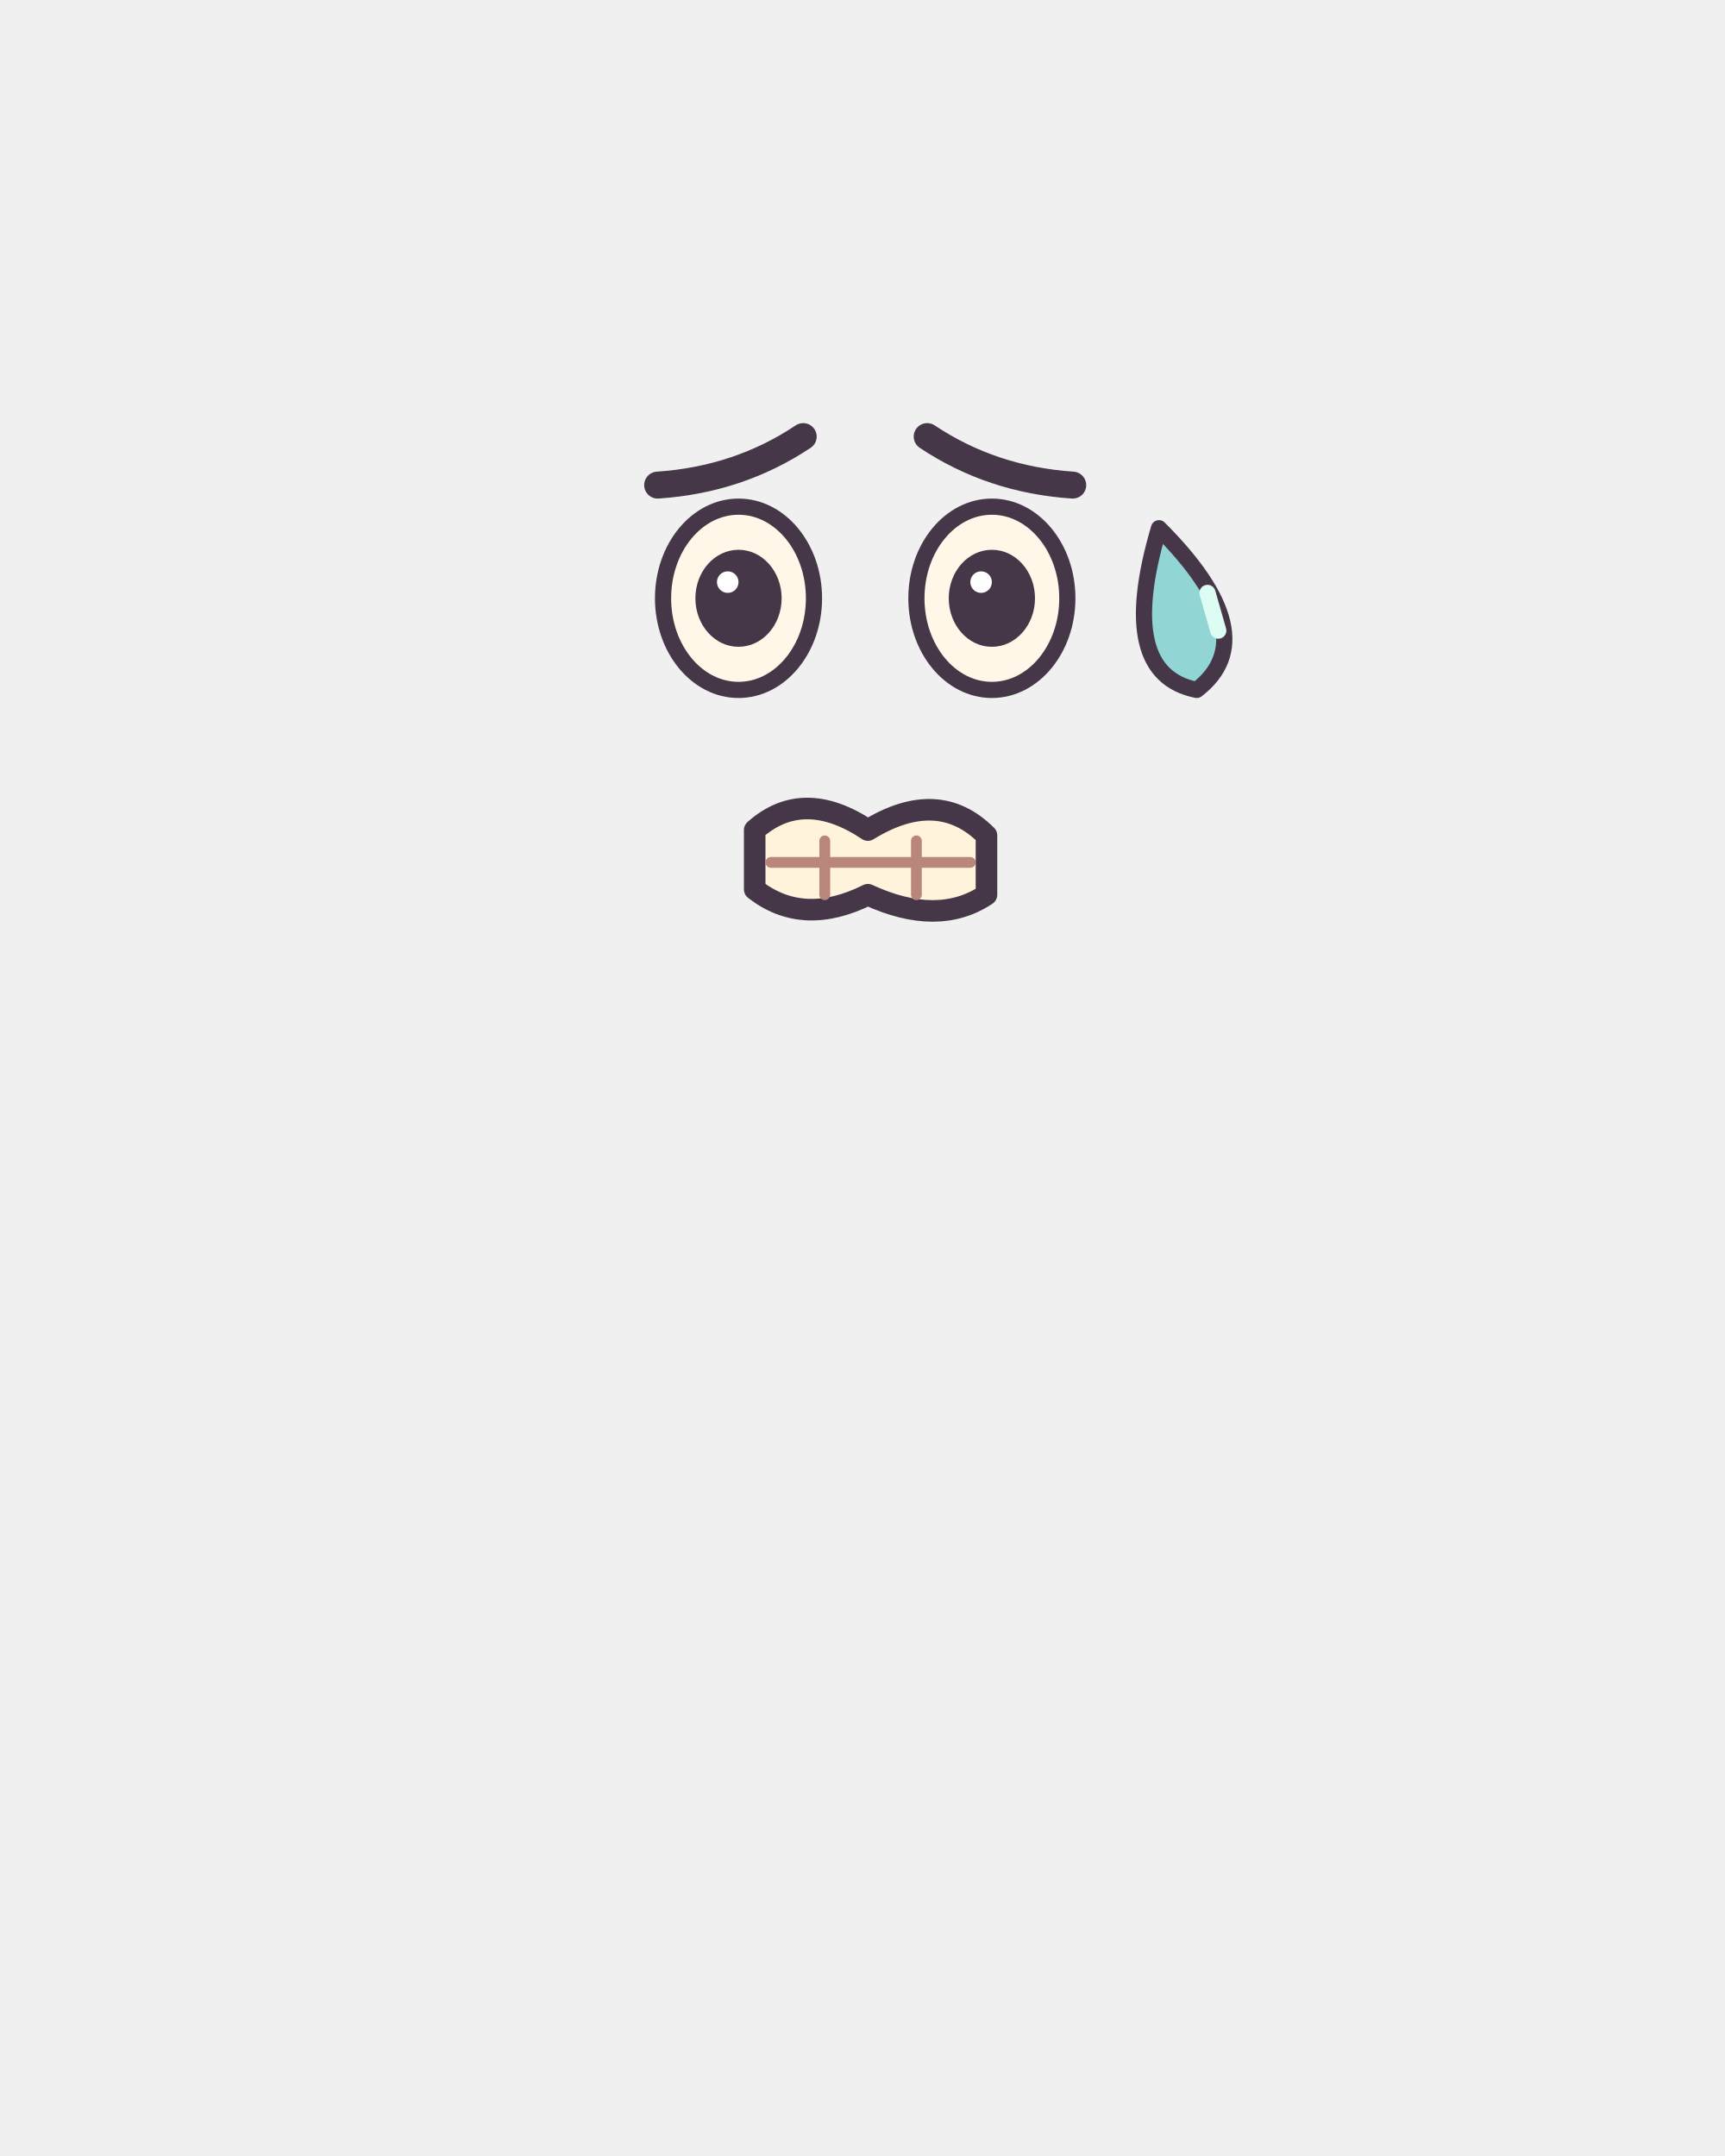
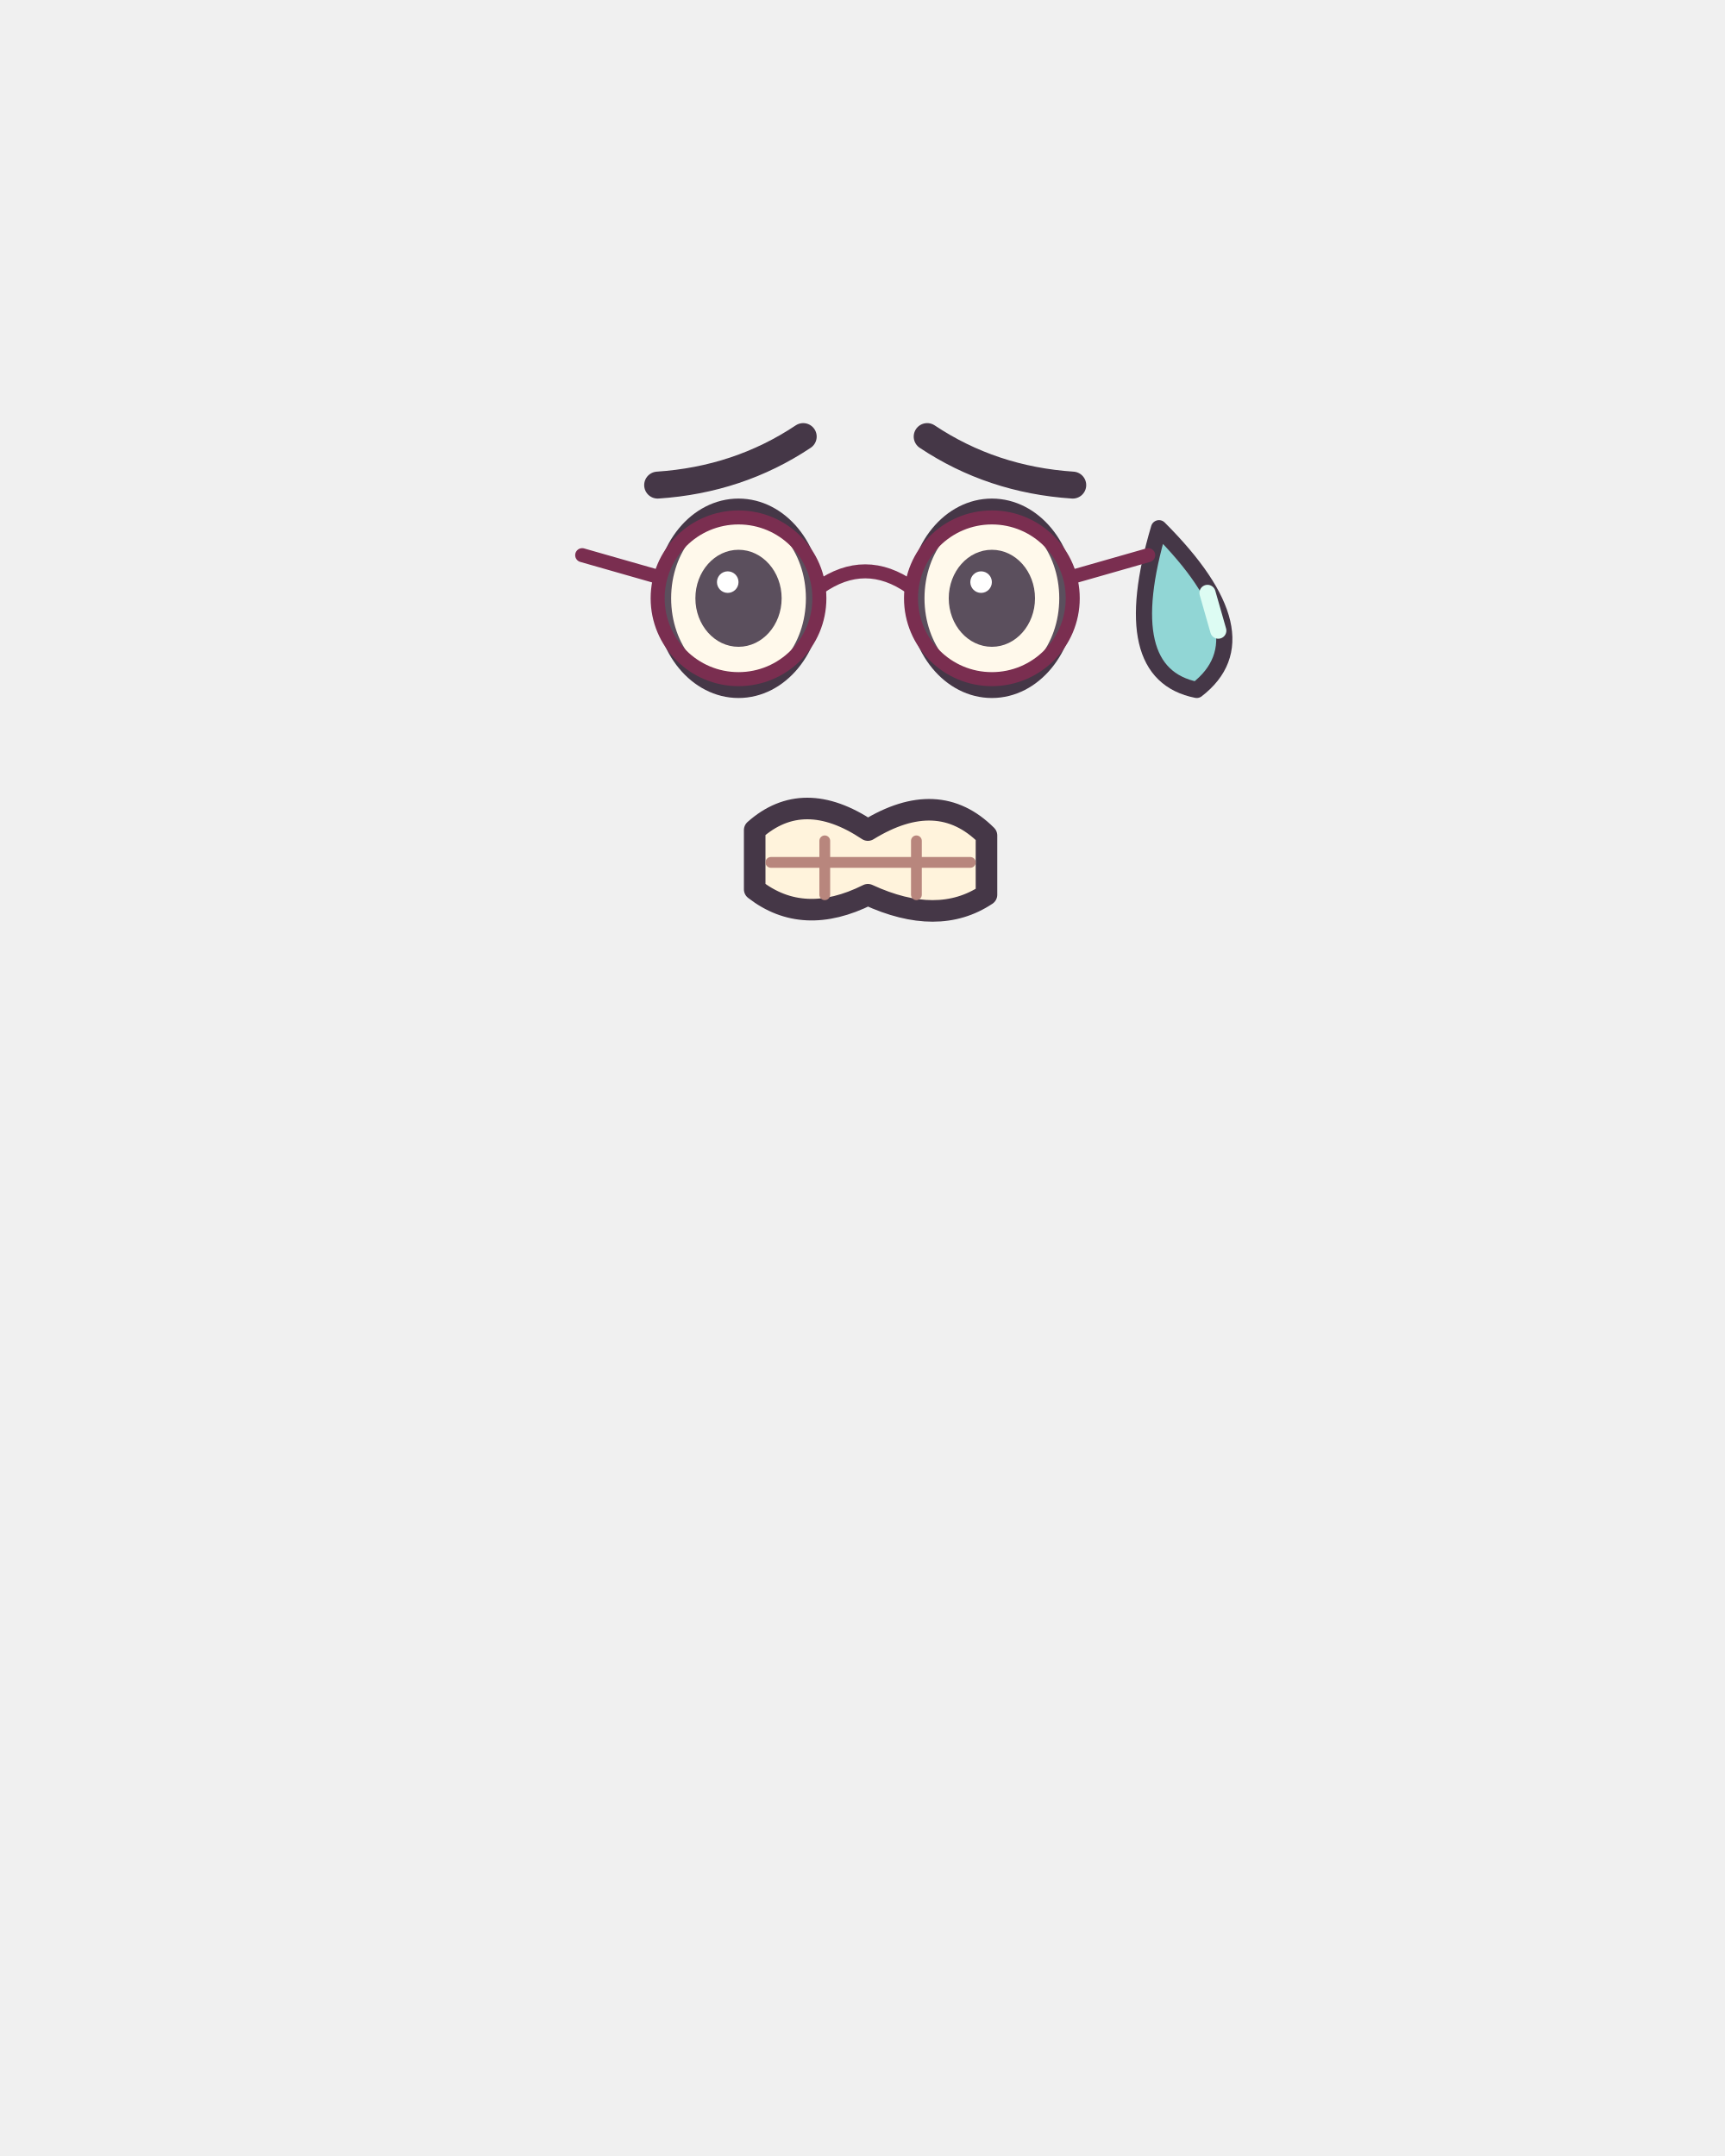
<svg xmlns="http://www.w3.org/2000/svg" width="320" height="400" viewBox="0 0 320 400">
  <defs>
    <linearGradient id="skin_light" x2=".8" y2="1">
      <stop stop-color="#ffe8cf" />
      <stop offset="1" stop-color="#eab894" />
    </linearGradient>
    <linearGradient id="skin_kid" x2=".8" y2="1">
      <stop stop-color="#f6cfa6" />
      <stop offset="1" stop-color="#cf8f62" />
    </linearGradient>
    <linearGradient id="skin_deep" x2=".8" y2="1">
      <stop stop-color="#c9926b" />
      <stop offset="1" stop-color="#8c5a3d" />
    </linearGradient>
    <linearGradient id="cardigan" x2=".4" y2="1">
      <stop stop-color="#c7b1e0" />
      <stop offset="1" stop-color="#7f68a8" />
    </linearGradient>
    <linearGradient id="tee" x2=".4" y2="1">
      <stop stop-color="#43c4b2" />
      <stop offset="1" stop-color="#1f8a86" />
    </linearGradient>
    <linearGradient id="oxford" x2="1" y2="1">
      <stop stop-color="#dcebfb" />
      <stop offset="1" stop-color="#8fb0d6" />
    </linearGradient>
    <linearGradient id="catfur" x2=".5" y2="1">
      <stop stop-color="#ffb767" />
      <stop offset="1" stop-color="#d9772f" />
    </linearGradient>
    <linearGradient id="mousefur" x2=".5" y2="1">
      <stop stop-color="#d9d4de" />
      <stop offset="1" stop-color="#9890a6" />
    </linearGradient>
  </defs>
  <ellipse cx="137" cy="111" rx="14" ry="17" fill="#fff8e8" stroke="#453747" stroke-width="3" />
  <ellipse cx="137" cy="111" rx="8" ry="9" fill="#453747" stroke="none" stroke-width="0" />
  <ellipse cx="135" cy="108" rx="2" ry="2" fill="#fff" stroke="none" stroke-width="0" />
  <ellipse cx="184" cy="111" rx="14" ry="17" fill="#fff8e8" stroke="#453747" stroke-width="3" />
  <ellipse cx="184" cy="111" rx="8" ry="9" fill="#453747" stroke="none" stroke-width="0" />
  <ellipse cx="182" cy="108" rx="2" ry="2" fill="#fff" stroke="none" stroke-width="0" />
  <path d="M122 90 Q137 89 149 81 M172 81 Q184 89 199 90" fill="none" stroke="#453747" stroke-width="5" stroke-linecap="round" stroke-linejoin="round" />
  <path d="M140 154 Q149 146 161 154 Q174 146 183 155 L183 166 Q174 172 161 166 Q149 172 140 165 Z" fill="#fff3dc" stroke="#453747" stroke-width="4" stroke-linecap="round" stroke-linejoin="round" />
  <path d="M143 160 L180 160 M153 156 v10 M170 156 v10" fill="none" stroke="#b8867d" stroke-width="2" stroke-linecap="round" stroke-linejoin="round" />
  <path d="M215 98 Q235 118 222 128 Q207 125 215 98 Z" fill="#91d6d5" stroke="#453747" stroke-width="3" stroke-linecap="round" stroke-linejoin="round" />
  <path d="M224 110 l2 7" fill="none" stroke="#ddfcf3" stroke-width="3" stroke-linecap="round" stroke-linejoin="round" />
+   <circle cx="137" cy="111" r="15" fill="#ffffff" fill-opacity=".12" stroke="#7a2e50" stroke-width="2.6" />
+   <circle cx="184" cy="111" r="15" fill="#ffffff" fill-opacity=".12" stroke="#7a2e50" stroke-width="2.6" />
+   <path d="M152 109 Q160.5 103 169 109 M122 107 L108 103 M199 107 L213 103" fill="none" stroke="#7a2e50" stroke-width="2.6" stroke-linecap="round" />
</svg>
